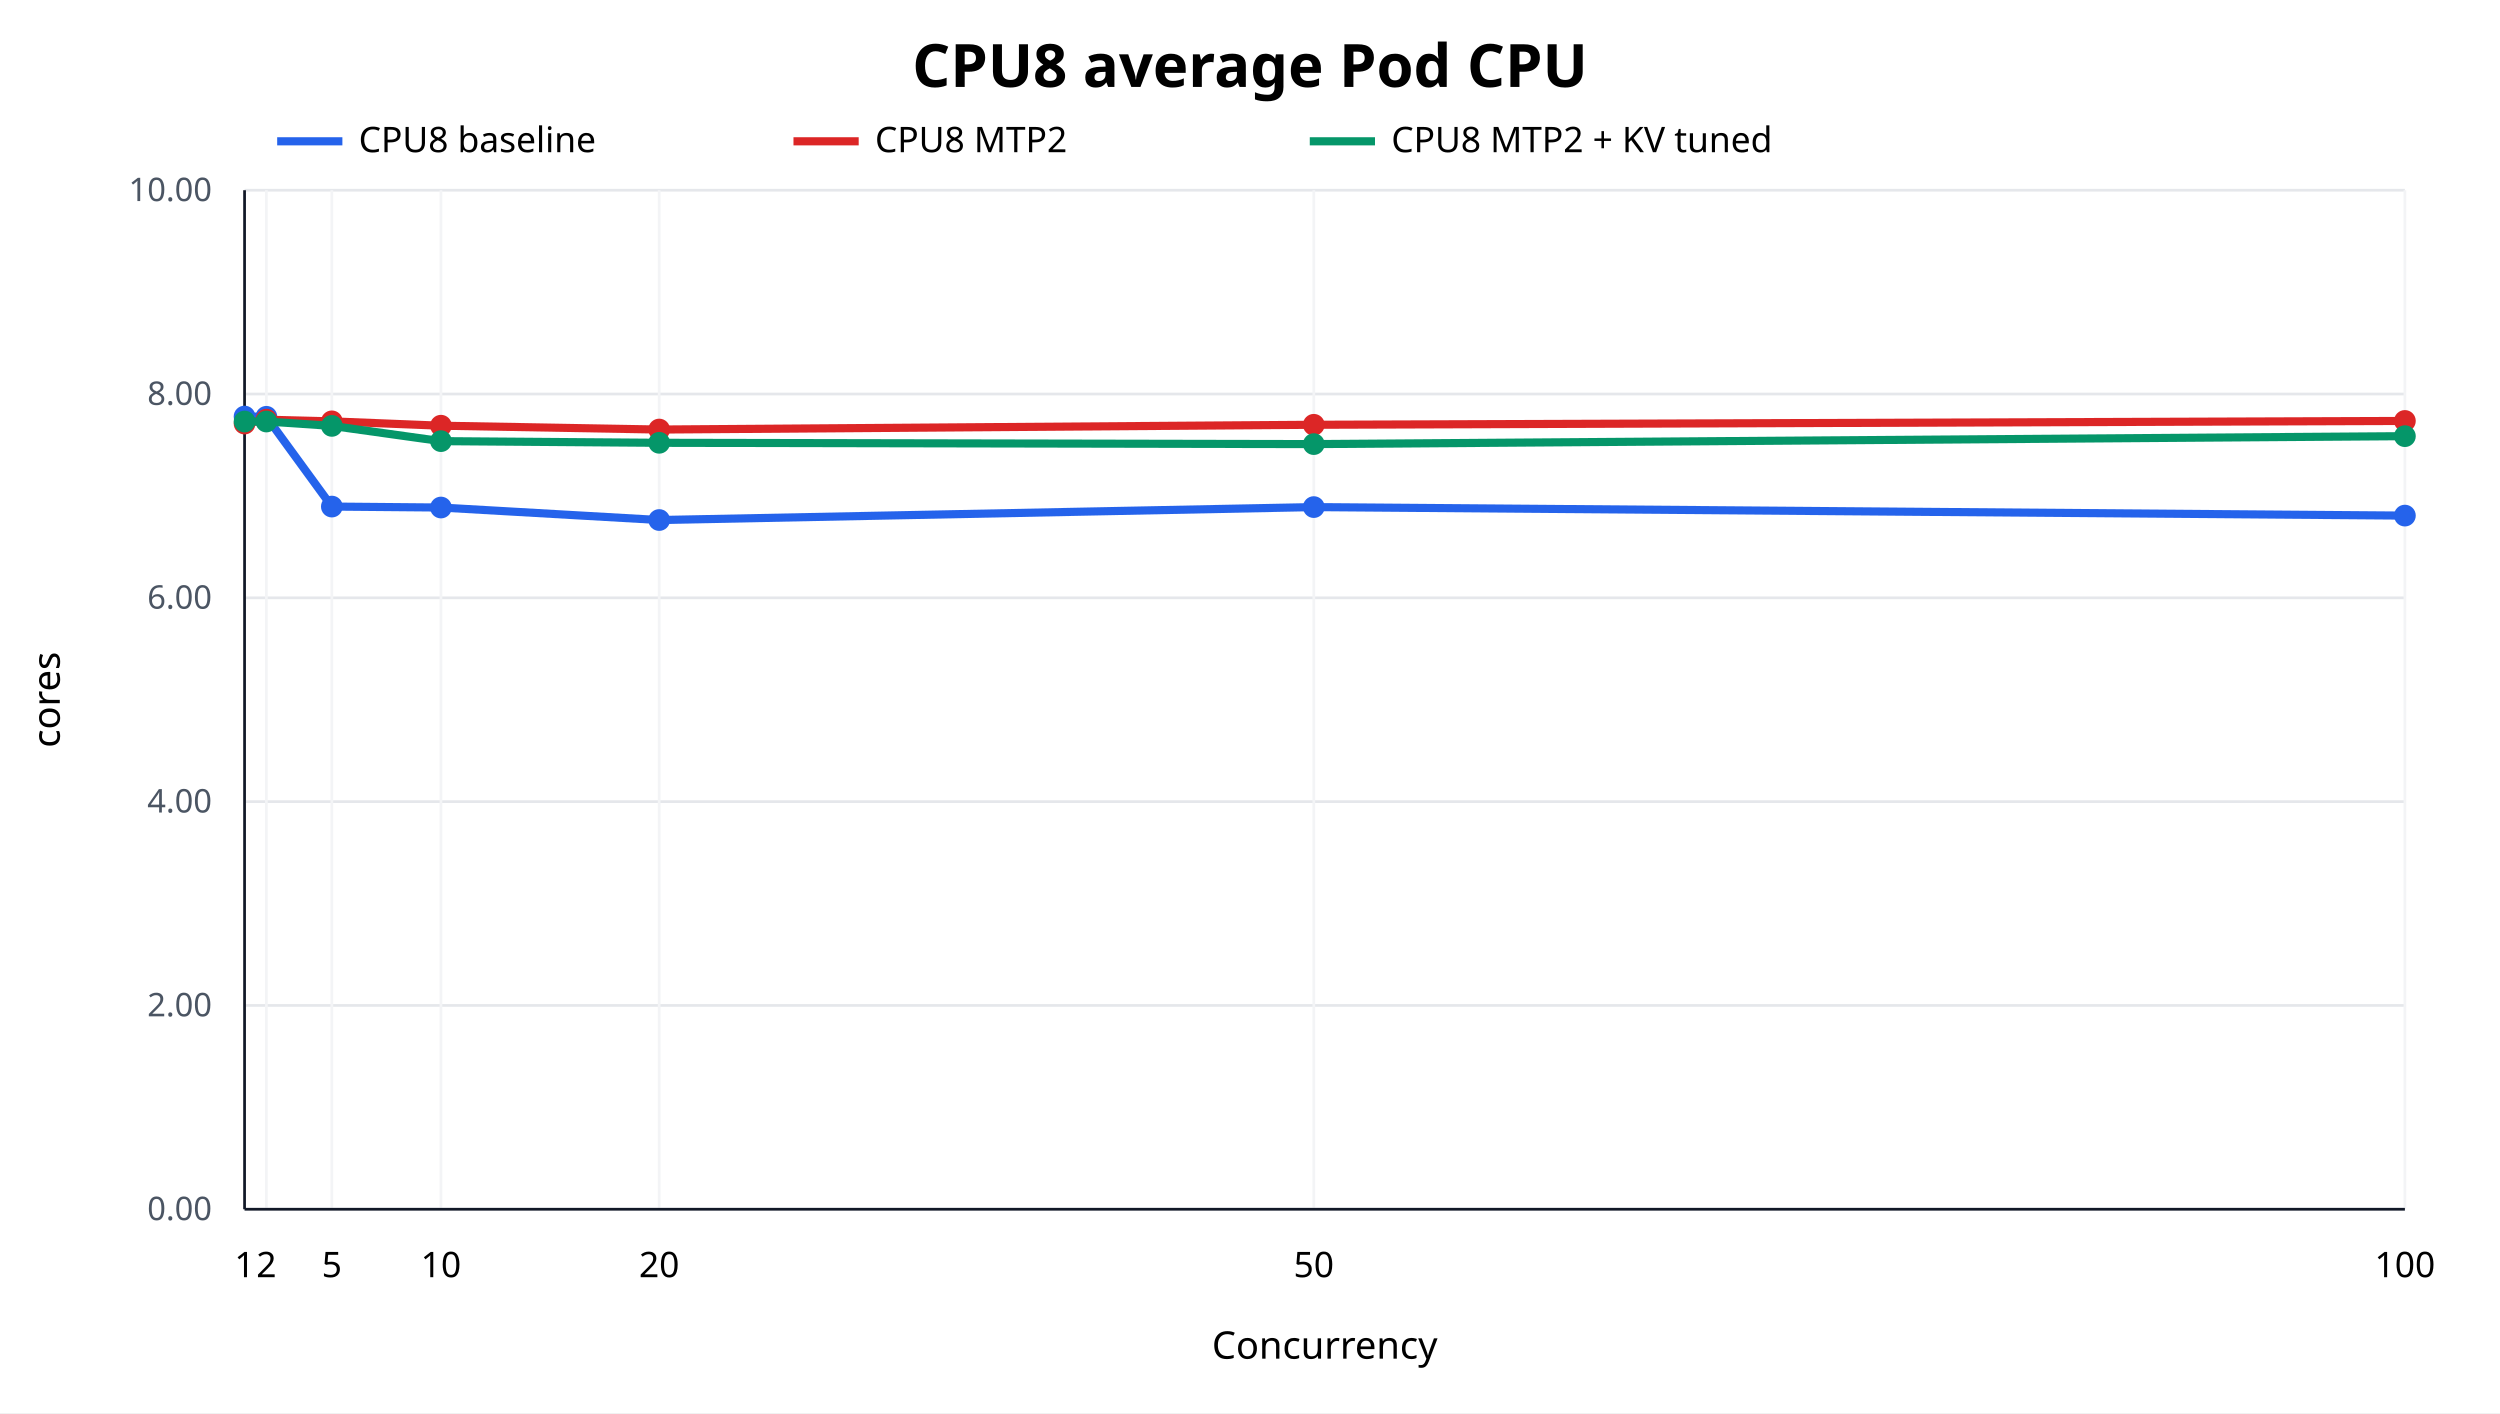
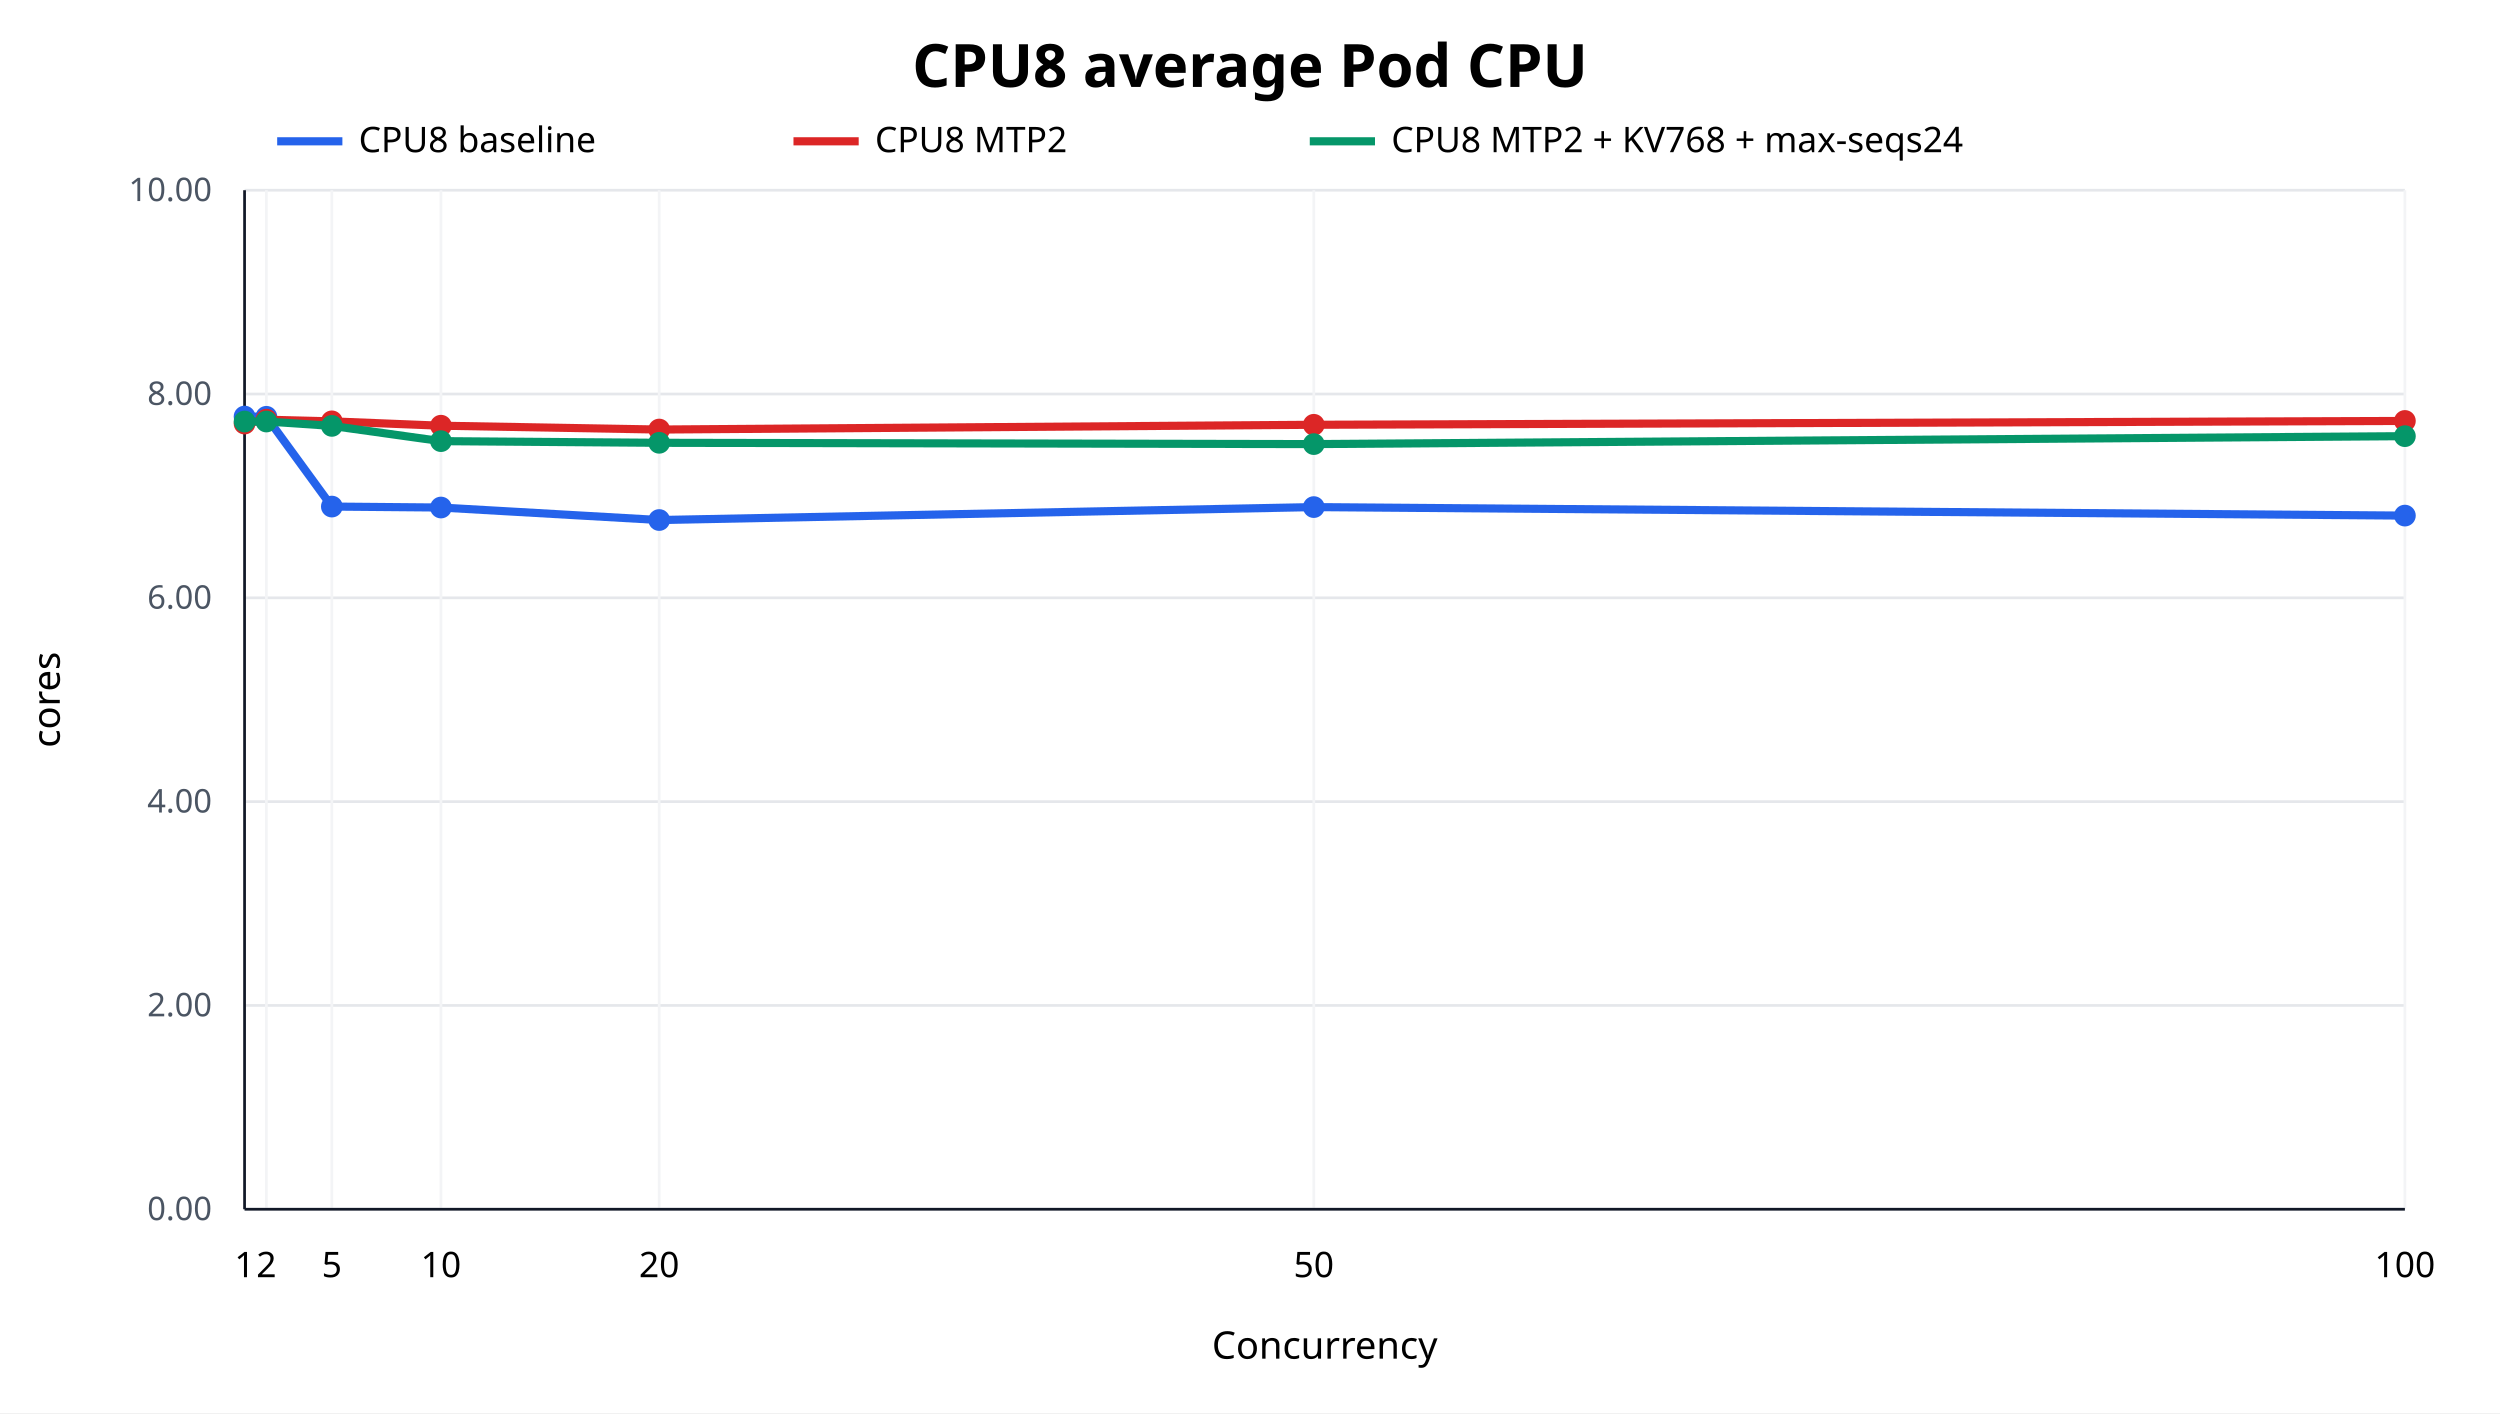
<svg xmlns="http://www.w3.org/2000/svg" width="920" height="520" viewBox="0 0 920 520">
  <rect width="100%" height="100%" fill="white" />
  <text x="460.0" y="32" text-anchor="middle" font-size="22" font-family="sans-serif" font-weight="600">CPU8 average Pod CPU</text>
  <line x1="90" y1="445.00" x2="885" y2="445.00" stroke="#e5e7eb" />
  <text x="78" y="449.00" text-anchor="end" font-size="12" font-family="sans-serif" fill="#4b5563">0.00</text>
  <line x1="90" y1="370.00" x2="885" y2="370.00" stroke="#e5e7eb" />
  <text x="78" y="374.00" text-anchor="end" font-size="12" font-family="sans-serif" fill="#4b5563">2.00</text>
  <line x1="90" y1="295.00" x2="885" y2="295.00" stroke="#e5e7eb" />
  <text x="78" y="299.00" text-anchor="end" font-size="12" font-family="sans-serif" fill="#4b5563">4.00</text>
  <line x1="90" y1="220.00" x2="885" y2="220.00" stroke="#e5e7eb" />
  <text x="78" y="224.00" text-anchor="end" font-size="12" font-family="sans-serif" fill="#4b5563">6.00</text>
  <line x1="90" y1="145.00" x2="885" y2="145.00" stroke="#e5e7eb" />
  <text x="78" y="149.00" text-anchor="end" font-size="12" font-family="sans-serif" fill="#4b5563">8.00</text>
  <line x1="90" y1="70.00" x2="885" y2="70.00" stroke="#e5e7eb" />
  <text x="78" y="74.00" text-anchor="end" font-size="12" font-family="sans-serif" fill="#4b5563">10.00</text>
  <line x1="90.00" y1="70" x2="90.00" y2="445" stroke="#f3f4f6" />
  <text x="90.00" y="470" text-anchor="middle" font-size="13" font-family="sans-serif">1</text>
  <line x1="98.03" y1="70" x2="98.03" y2="445" stroke="#f3f4f6" />
  <text x="98.03" y="470" text-anchor="middle" font-size="13" font-family="sans-serif">2</text>
  <line x1="122.12" y1="70" x2="122.12" y2="445" stroke="#f3f4f6" />
  <text x="122.12" y="470" text-anchor="middle" font-size="13" font-family="sans-serif">5</text>
  <line x1="162.27" y1="70" x2="162.27" y2="445" stroke="#f3f4f6" />
  <text x="162.27" y="470" text-anchor="middle" font-size="13" font-family="sans-serif">10</text>
  <line x1="242.58" y1="70" x2="242.58" y2="445" stroke="#f3f4f6" />
  <text x="242.58" y="470" text-anchor="middle" font-size="13" font-family="sans-serif">20</text>
  <line x1="483.48" y1="70" x2="483.48" y2="445" stroke="#f3f4f6" />
  <text x="483.48" y="470" text-anchor="middle" font-size="13" font-family="sans-serif">50</text>
  <line x1="885.00" y1="70" x2="885.00" y2="445" stroke="#f3f4f6" />
  <text x="885.00" y="470" text-anchor="middle" font-size="13" font-family="sans-serif">100</text>
  <line x1="90" y1="70" x2="90" y2="445" stroke="#111827" />
  <line x1="90" y1="445" x2="885" y2="445" stroke="#111827" />
  <text x="487.5" y="500" text-anchor="middle" font-size="14" font-family="sans-serif">Concurrency</text>
  <text transform="translate(22 257.5) rotate(-90)" text-anchor="middle" font-size="14" font-family="sans-serif">cores</text>
  <polyline points="90.00,153.29 98.03,153.38 122.12,186.42 162.27,186.77 242.58,191.37 483.48,186.61 885.00,189.74" fill="none" stroke="#2563eb" stroke-width="3" />
  <circle cx="90.00" cy="153.29" r="4" fill="#2563eb" />
  <circle cx="98.03" cy="153.38" r="4" fill="#2563eb" />
  <circle cx="122.12" cy="186.42" r="4" fill="#2563eb" />
  <circle cx="162.27" cy="186.77" r="4" fill="#2563eb" />
  <circle cx="242.58" cy="191.37" r="4" fill="#2563eb" />
  <circle cx="483.48" cy="186.61" r="4" fill="#2563eb" />
  <circle cx="885.00" cy="189.74" r="4" fill="#2563eb" />
  <line x1="102" y1="52" x2="126" y2="52" stroke="#2563eb" stroke-width="3" />
  <text x="132" y="56" font-size="13" font-family="sans-serif">CPU8 baseline</text>
  <polyline points="90.00,155.87 98.03,154.44 122.12,155.06 162.27,156.66 242.58,158.07 483.48,156.32 885.00,154.91" fill="none" stroke="#dc2626" stroke-width="3" />
  <circle cx="90.00" cy="155.87" r="4" fill="#dc2626" />
  <circle cx="98.03" cy="154.44" r="4" fill="#dc2626" />
  <circle cx="122.12" cy="155.06" r="4" fill="#dc2626" />
  <circle cx="162.27" cy="156.66" r="4" fill="#dc2626" />
  <circle cx="242.58" cy="158.07" r="4" fill="#dc2626" />
  <circle cx="483.48" cy="156.32" r="4" fill="#dc2626" />
  <circle cx="885.00" cy="154.91" r="4" fill="#dc2626" />
  <line x1="292" y1="52" x2="316" y2="52" stroke="#dc2626" stroke-width="3" />
  <text x="322" y="56" font-size="13" font-family="sans-serif">CPU8 MTP2</text>
  <polyline points="90.00,155.13 98.03,155.12 122.12,156.73 162.27,162.34 242.58,162.95 483.48,163.43 885.00,160.51" fill="none" stroke="#059669" stroke-width="3" />
  <circle cx="90.00" cy="155.13" r="4" fill="#059669" />
  <circle cx="98.03" cy="155.12" r="4" fill="#059669" />
  <circle cx="122.12" cy="156.73" r="4" fill="#059669" />
  <circle cx="162.27" cy="162.34" r="4" fill="#059669" />
  <circle cx="242.58" cy="162.95" r="4" fill="#059669" />
  <circle cx="483.48" cy="163.43" r="4" fill="#059669" />
  <circle cx="885.00" cy="160.51" r="4" fill="#059669" />
  <line x1="482" y1="52" x2="506" y2="52" stroke="#059669" stroke-width="3" />
-   <text x="512" y="56" font-size="13" font-family="sans-serif">CPU8 MTP2 + KV tuned</text>
+   <text x="512" y="56" font-size="13" font-family="sans-serif">CPU8 MTP2 + KV768 + max-seqs24</text>
</svg>
